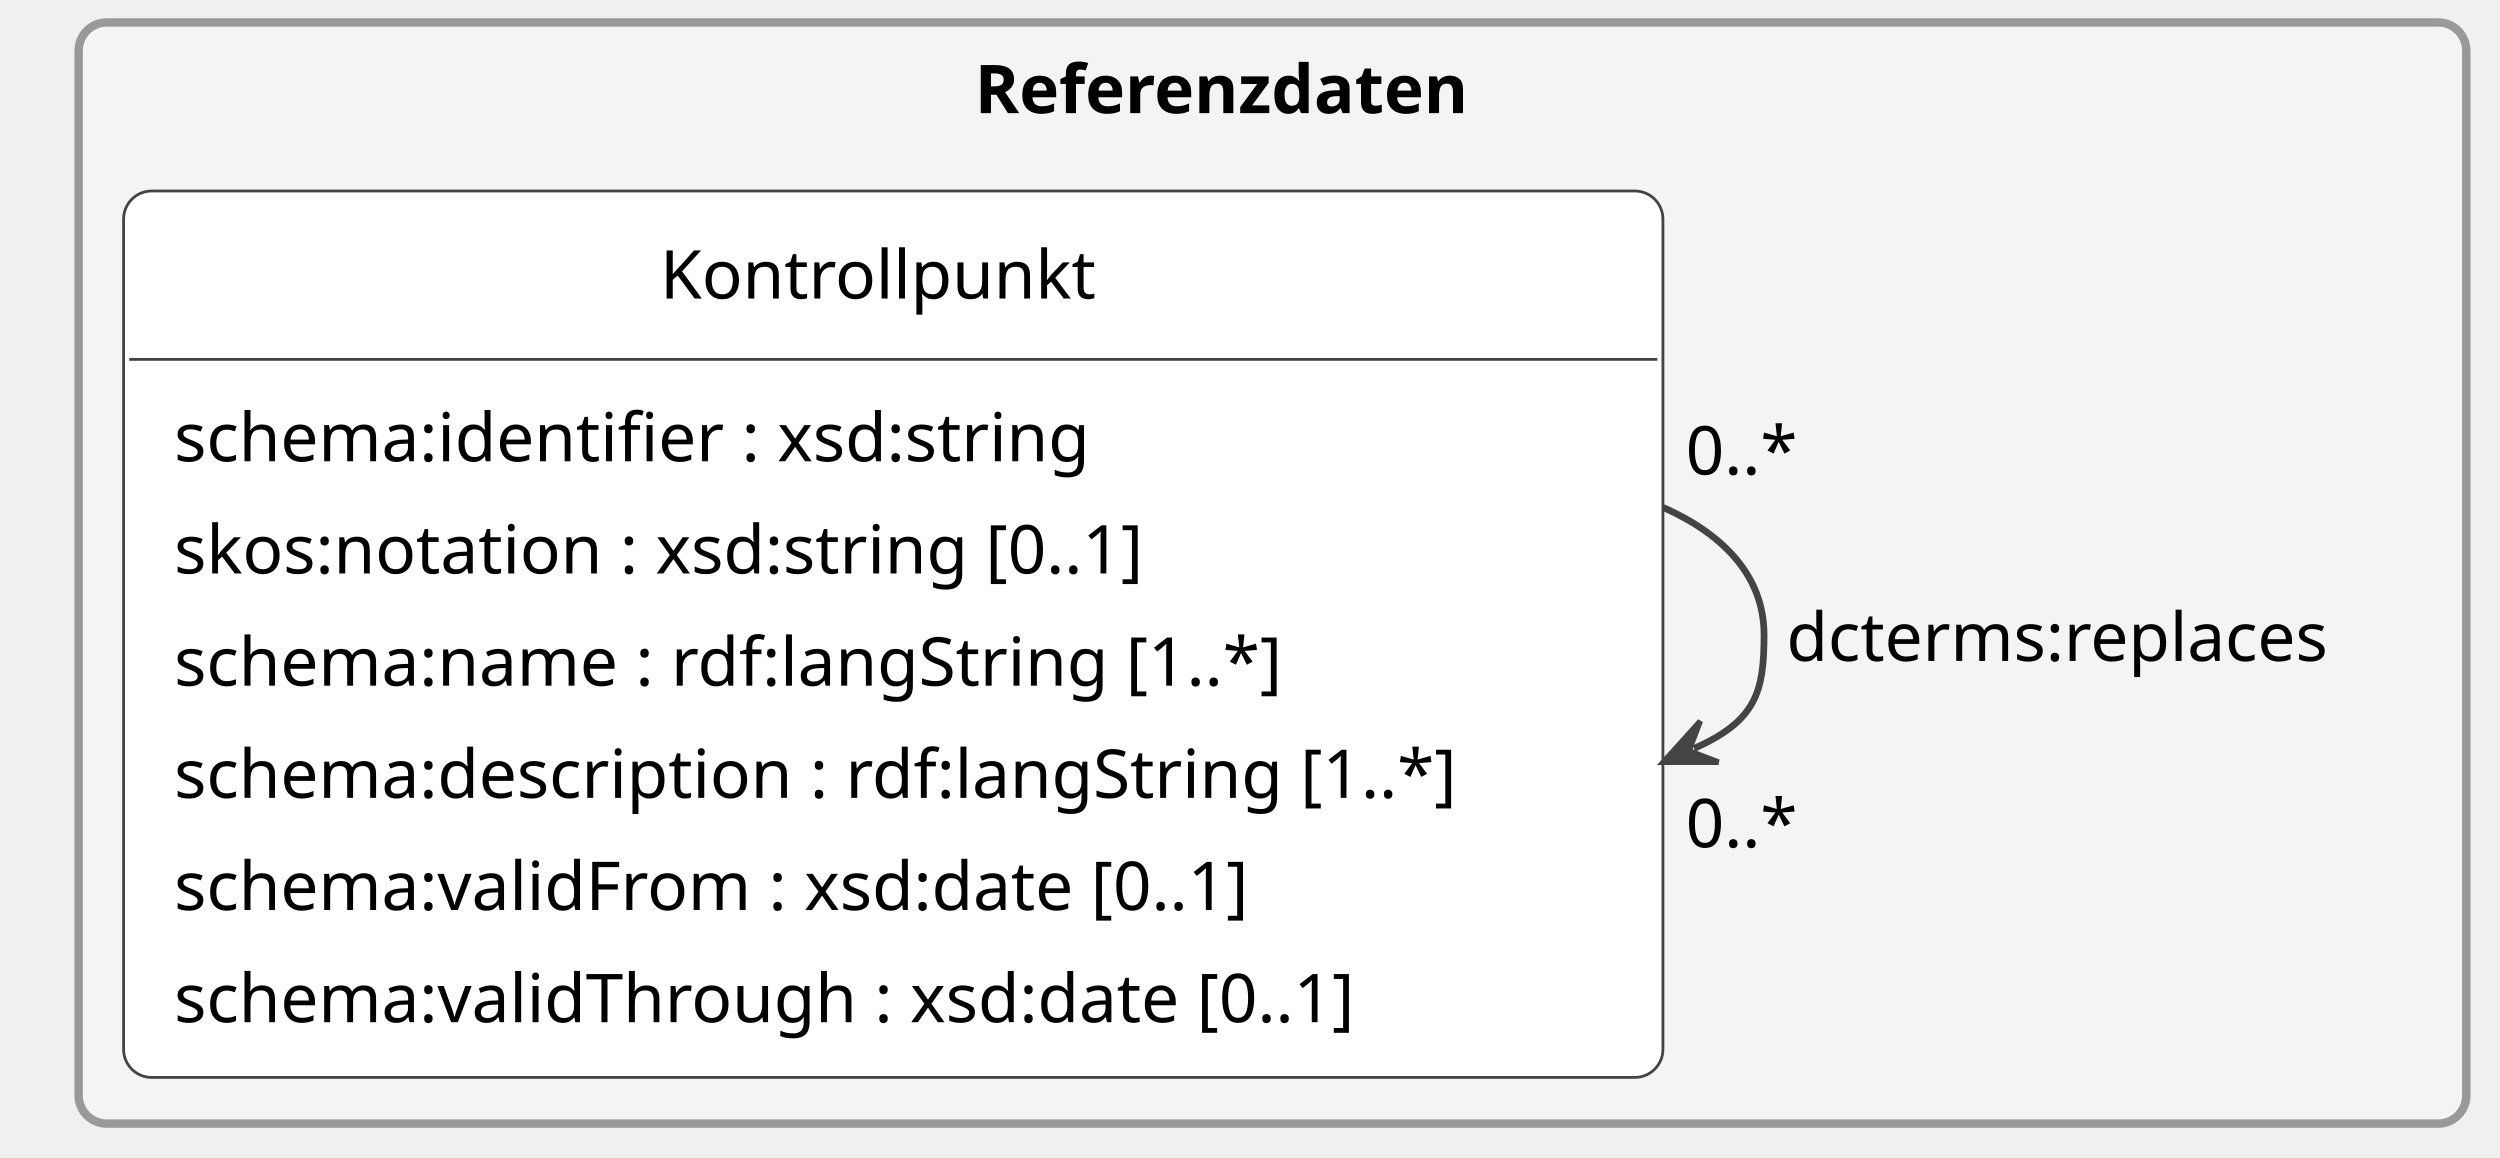
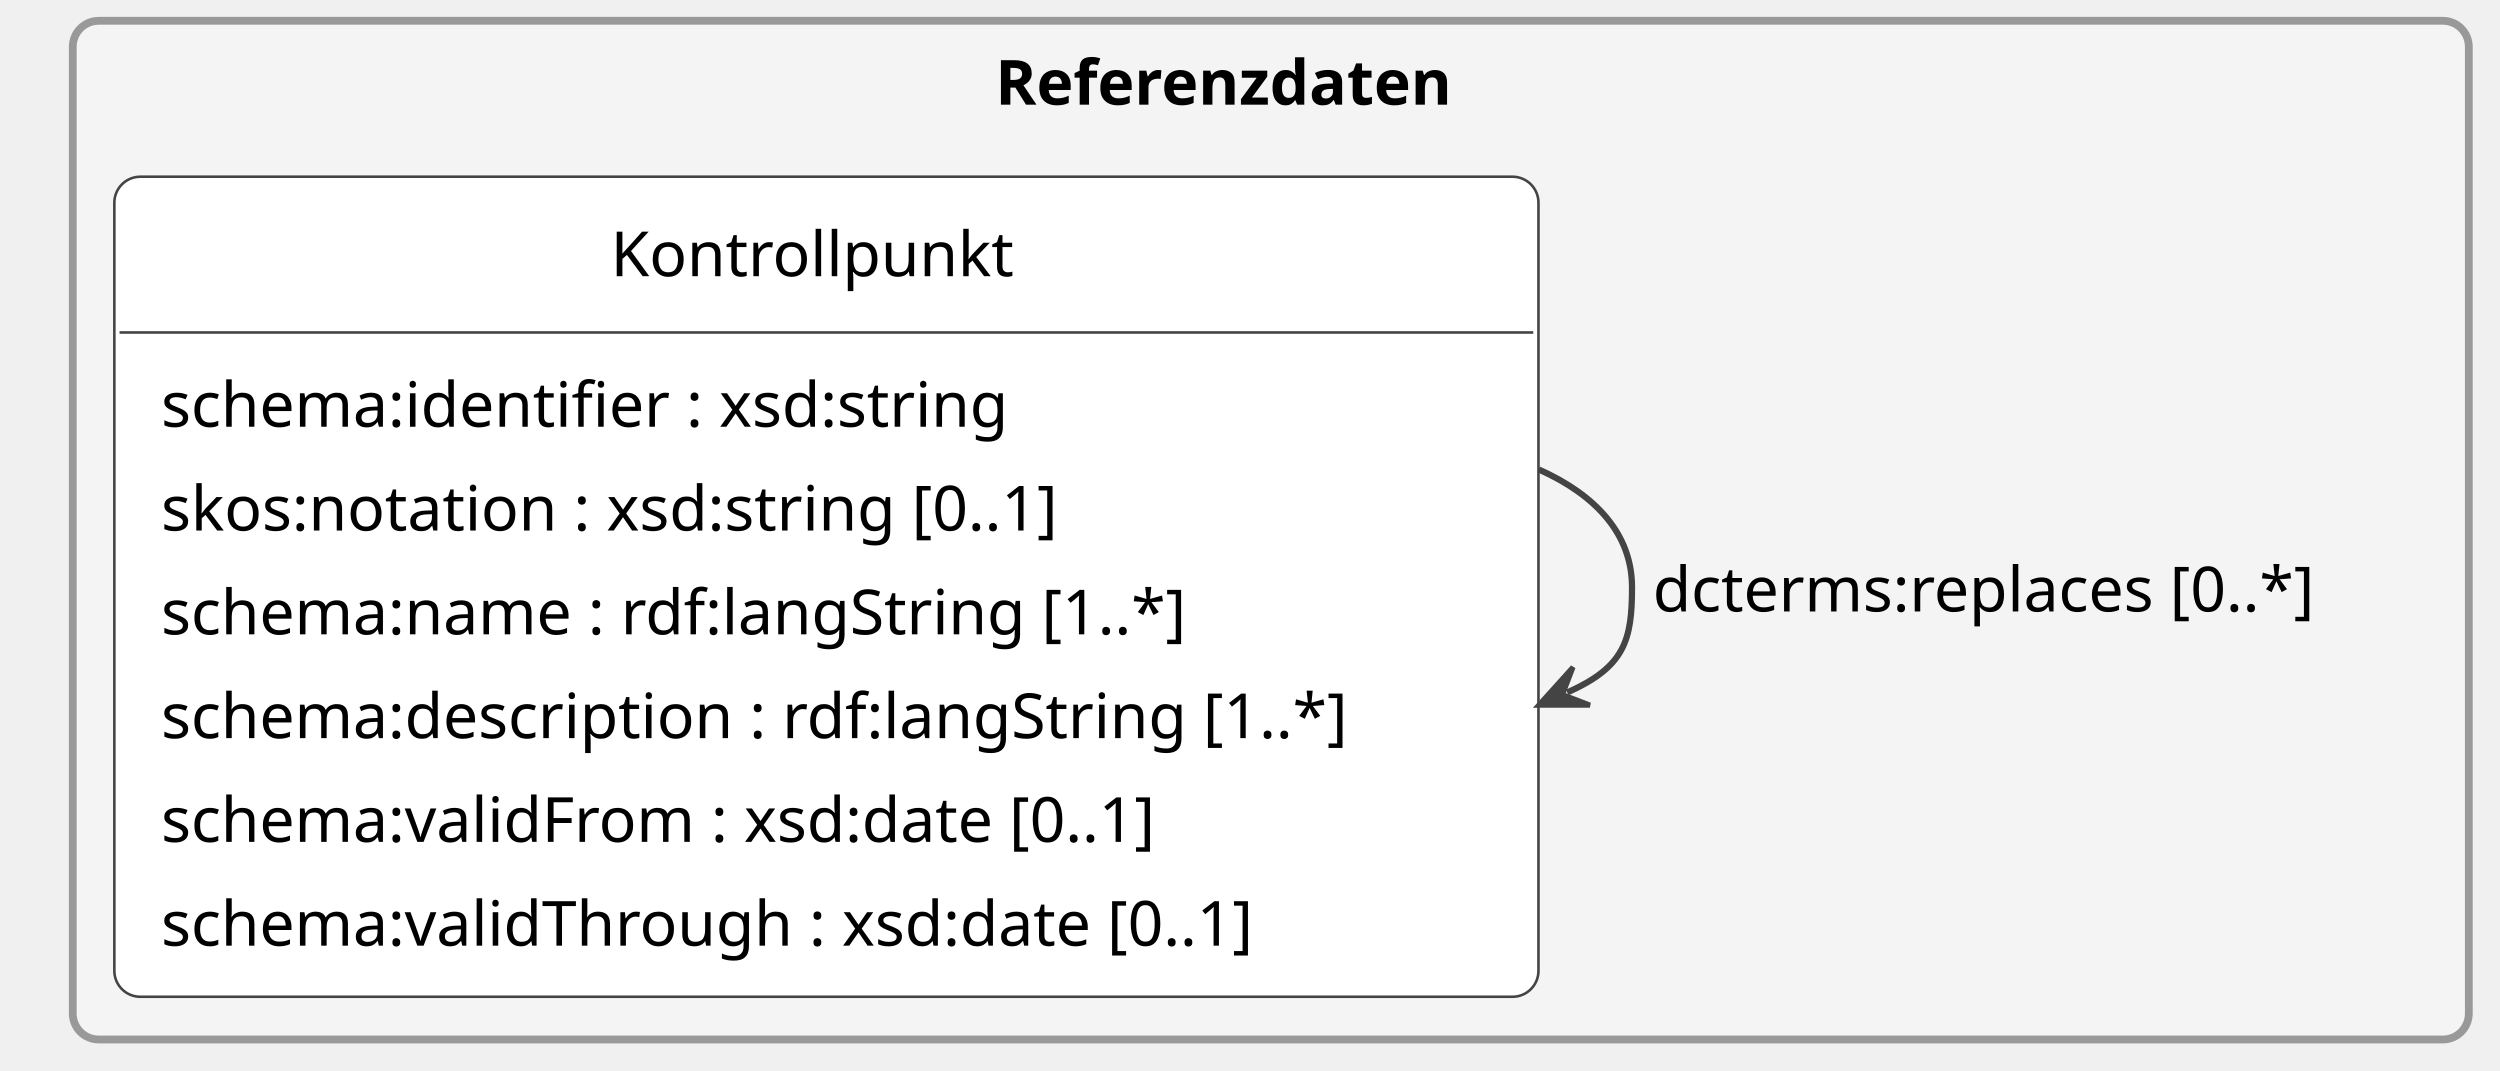
- <svg xmlns="http://www.w3.org/2000/svg" contentStyleType="text/css" height="206px" preserveAspectRatio="none" style="width:445px;height:206px;background:#FFFFFF;" version="1.1" viewBox="0 0 445 206" width="445px" zoomAndPan="magnify">
+ <svg xmlns="http://www.w3.org/2000/svg" contentStyleType="text/css" height="206px" preserveAspectRatio="none" style="width:481px;height:206px;background:#FFFFFF;" version="1.1" viewBox="0 0 481 206" width="481px" zoomAndPan="magnify">
  <defs />
  <g>
    <g id="cluster_REF">
-       <rect fill="#F4F4F4" height="196" rx="5" ry="5" style="stroke:#999999;stroke-width:1.5;" width="425" x="14" y="4" />
-       <text fill="#000000" font-family="sans-serif" font-size="12" font-weight="bold" lengthAdjust="spacing" textLength="106" x="173.5" y="20.139">Referenzdaten</text>
+       <rect fill="#F4F4F4" height="196" rx="5" ry="5" style="stroke:#999999;stroke-width:1.5;" width="461" x="14" y="4" />
+       <text fill="#000000" font-family="sans-serif" font-size="12" font-weight="bold" lengthAdjust="spacing" textLength="106" x="191.5" y="20.139">Referenzdaten</text>
    </g>
    <g id="elem_KP">
      <rect codeLine="22" fill="#FFFFFF" height="157.781" id="KP" rx="5" ry="5" style="stroke:#444444;stroke-width:0.5;" width="274" x="22" y="34" />
      <text fill="#000000" font-family="sans-serif" font-size="12" lengthAdjust="spacing" textLength="83" x="117.5" y="53.139">Kontrollpunkt</text>
      <line style="stroke:#444444;stroke-width:0.5;" x1="23" x2="295" y1="63.969" y2="63.969" />
      <text fill="#000000" font-family="sans-serif" font-size="12" lengthAdjust="spacing" textLength="181" x="31" y="82.107">schema:identifier : xsd:string</text>
      <text fill="#000000" font-family="sans-serif" font-size="12" lengthAdjust="spacing" textLength="197" x="31" y="102.076">skos:notation : xsd:string [0..1]</text>
      <text fill="#000000" font-family="sans-serif" font-size="12" lengthAdjust="spacing" textLength="221" x="31" y="122.045">schema:name : rdf:langString [1..*]</text>
      <text fill="#000000" font-family="sans-serif" font-size="12" lengthAdjust="spacing" textLength="256" x="31" y="142.014">schema:description : rdf:langString [1..*]</text>
      <text fill="#000000" font-family="sans-serif" font-size="12" lengthAdjust="spacing" textLength="216" x="31" y="161.982">schema:validFrom : xsd:date [0..1]</text>
      <text fill="#000000" font-family="sans-serif" font-size="12" lengthAdjust="spacing" textLength="237" x="31" y="181.951">schema:validThrough : xsd:date [0..1]</text>
    </g>
    <polygon fill="#444444" points="296.051,135.674,305.9,135.668,300.619,133.641,302.647,128.36,296.051,135.674" style="stroke:#444444;stroke-width:1.0;" />
    <path d="M296.051,90.326 C307.132,95.258 314,102.816 314,113 C314,123.184 312.613,128.302 301.533,133.234 " fill="none" style="stroke:#444444;stroke-width:1.2;" />
-     <text fill="#000000" font-family="sans-serif" font-size="12" lengthAdjust="spacing" textLength="109" x="318" y="117.639">dcterms:replaces</text>
-     <text fill="#000000" font-family="sans-serif" font-size="12" lengthAdjust="spacing" textLength="22" x="300.051" y="150.813">0..*</text>
-     <text fill="#000000" font-family="sans-serif" font-size="12" lengthAdjust="spacing" textLength="22" x="300.051" y="84.464">0..*</text>
+     <text fill="#000000" font-family="sans-serif" font-size="12" lengthAdjust="spacing" textLength="145" x="318" y="117.639">dcterms:replaces [0..*]</text>
  </g>
</svg>
